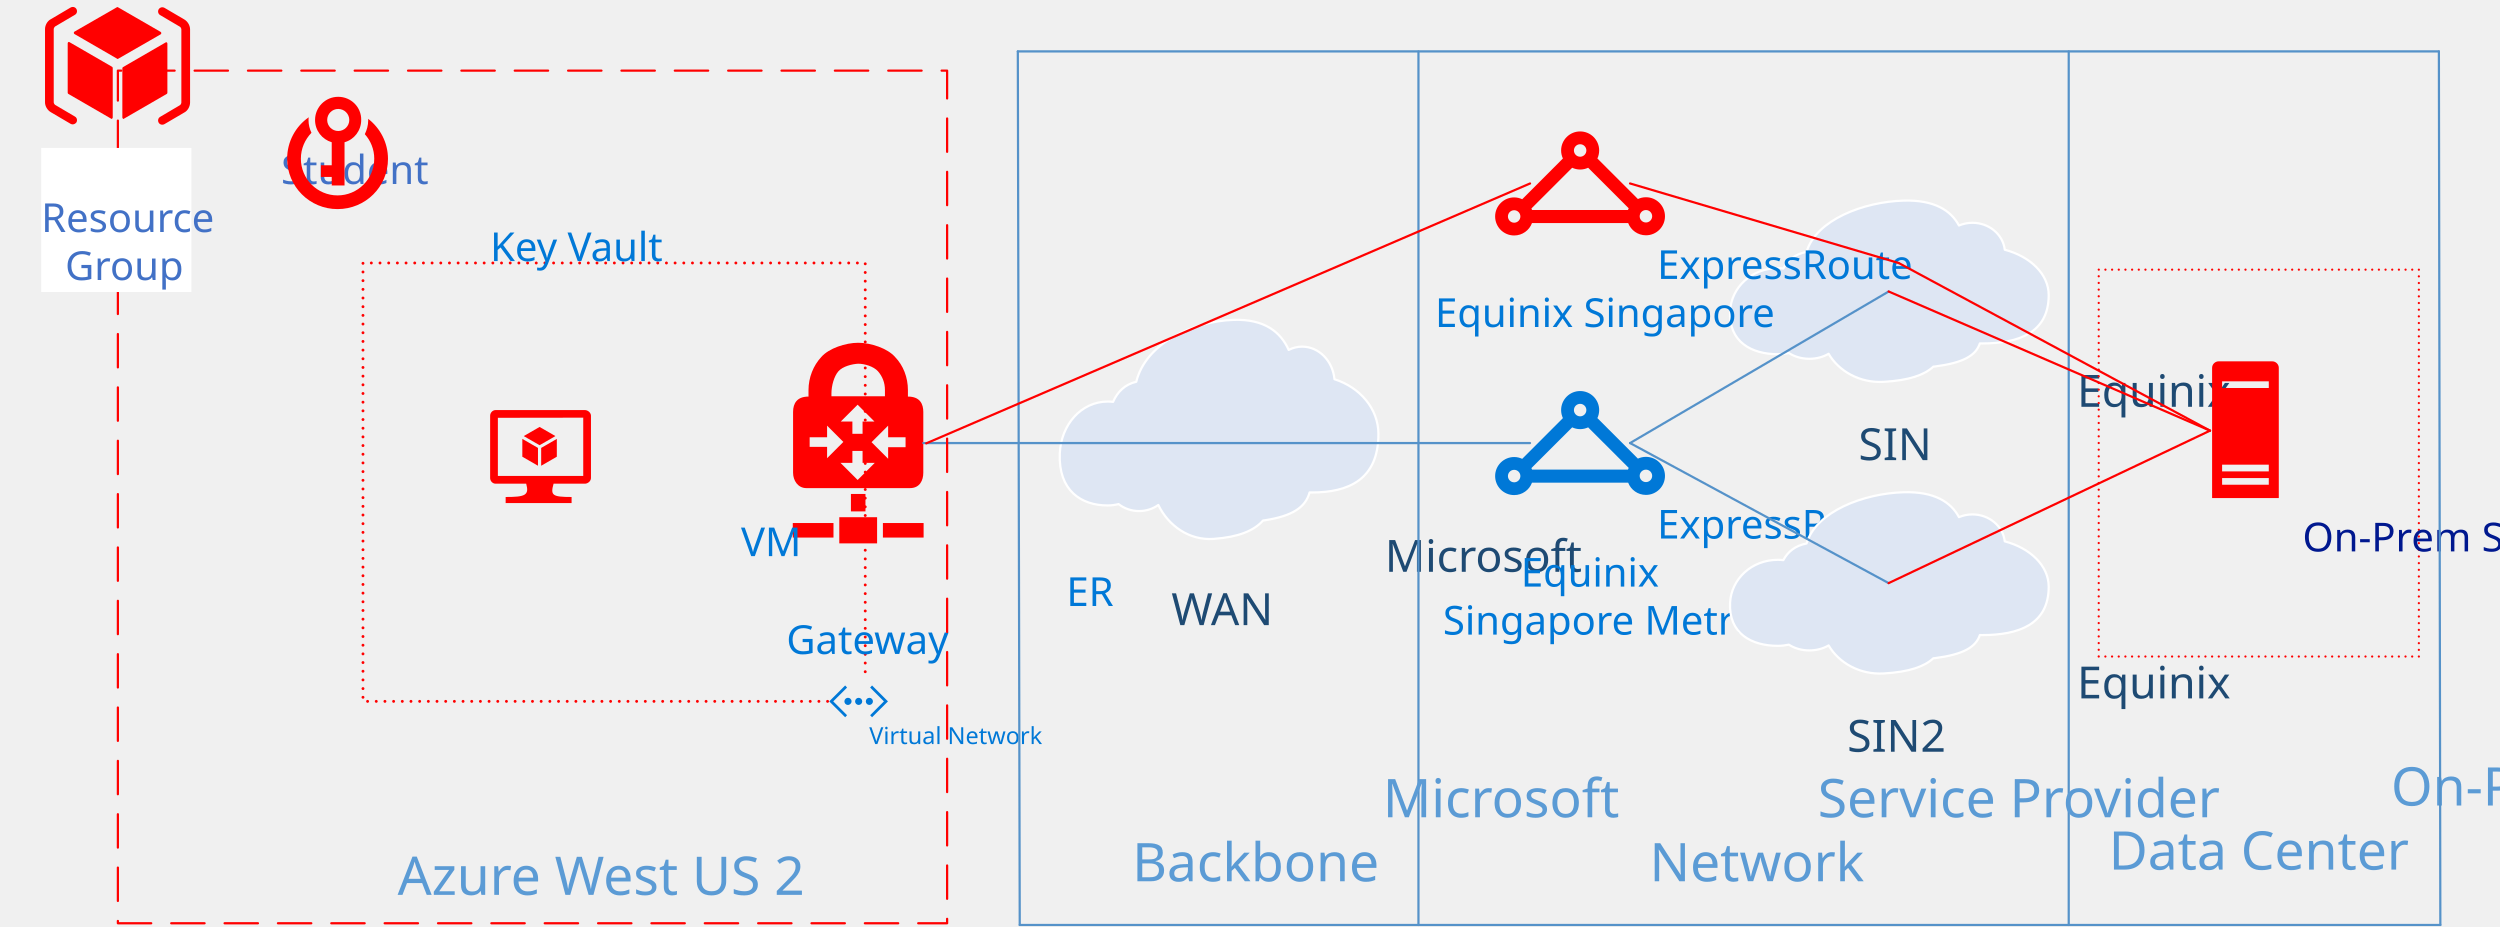
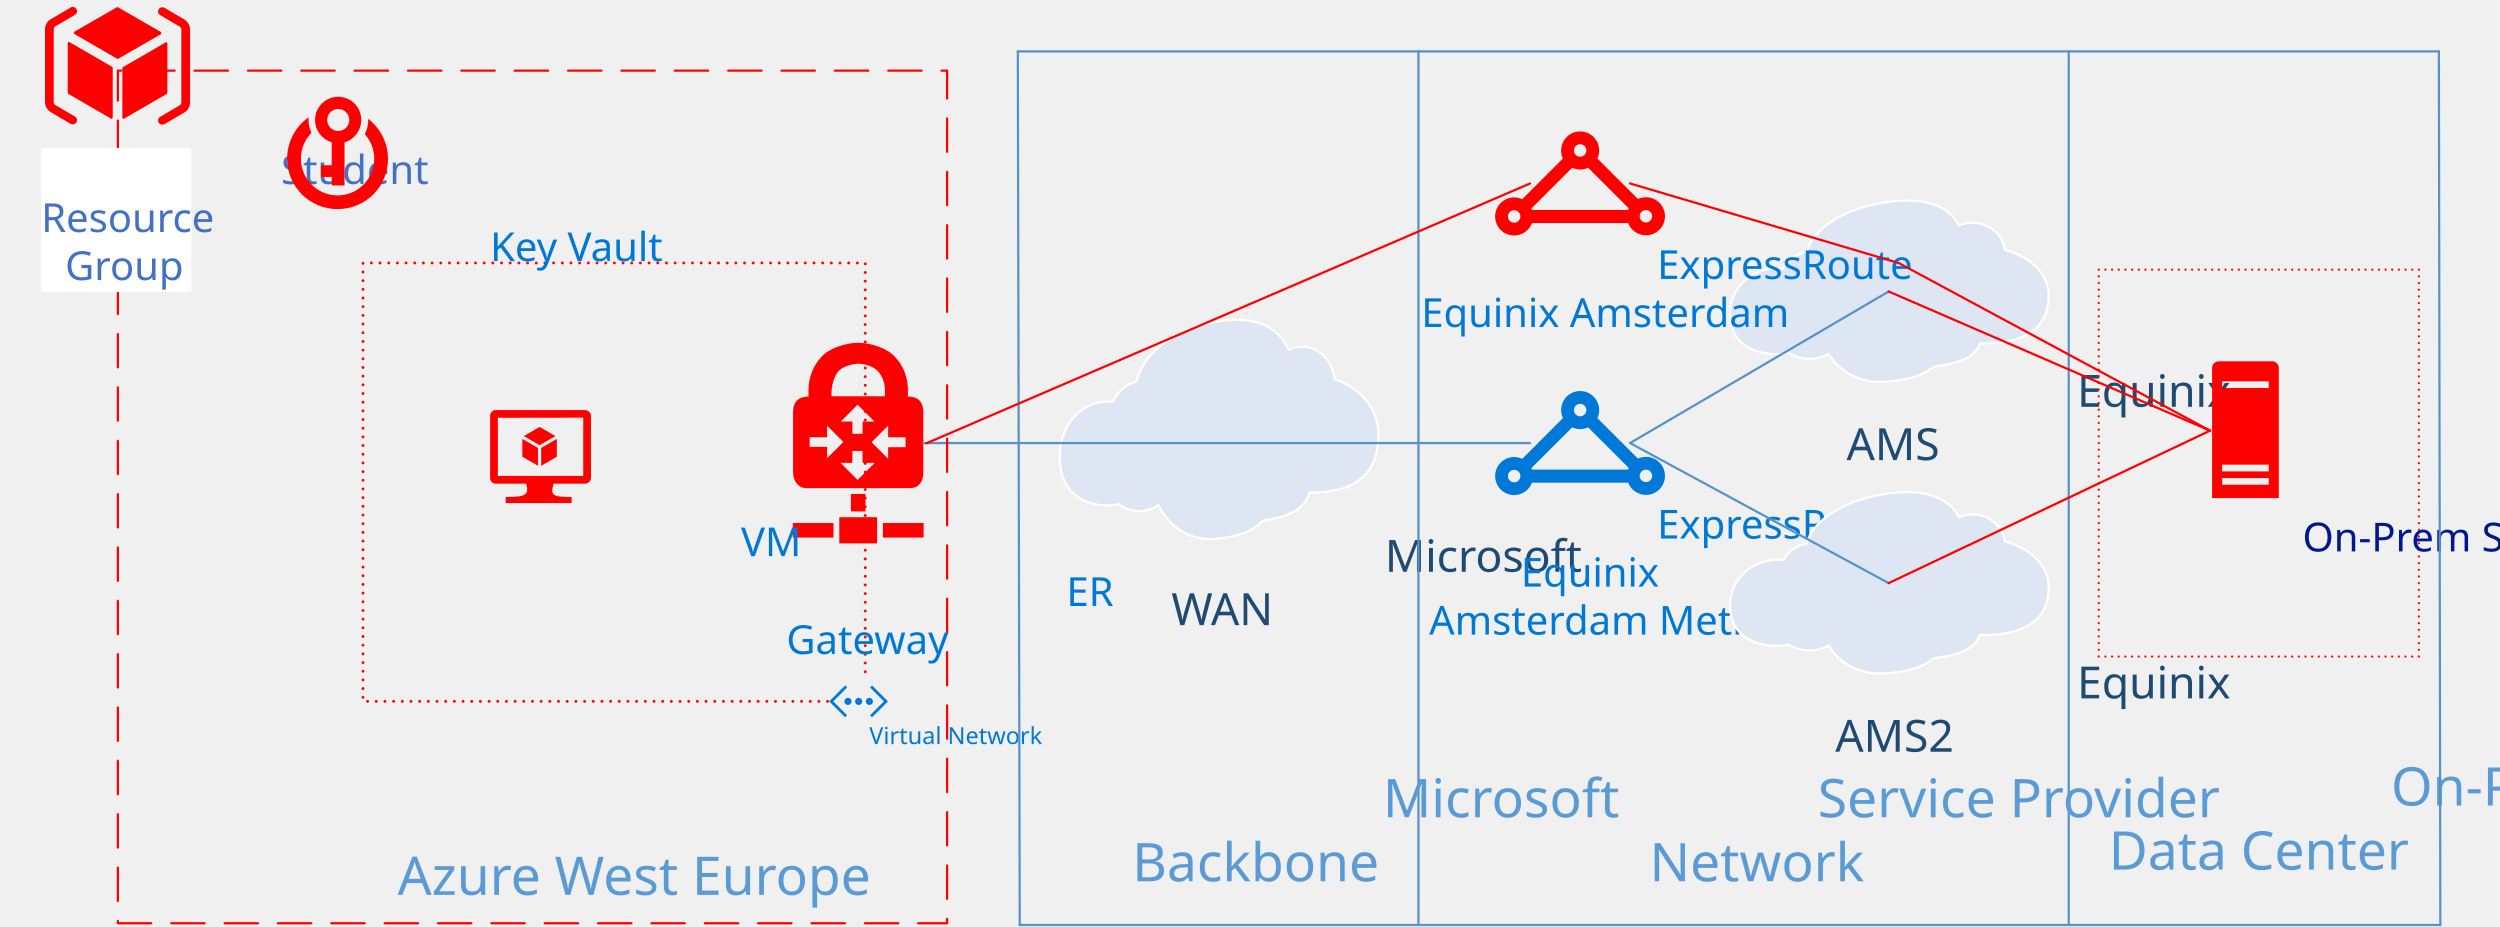
<svg xmlns="http://www.w3.org/2000/svg" xmlns:ns1="http://schemas.microsoft.com/visio/2003/SVGExtensions/" width="7.809in" height="2.893in" viewBox="0 0 562.261 208.265" xml:space="preserve" color-interpolation-filters="sRGB" class="st19">
  <ns1:documentProperties ns1:langID="1033" ns1:viewMarkup="false" />
  <style type="text/css">
	
		.st1 {fill:#dee6f3;stroke:#ffffff;stroke-linecap:round;stroke-linejoin:round;stroke-width:0.5}
		.st2 {fill:#1e4a73;font-family:Calibri;font-size:0.833em}
		.st3 {font-size:1em}
		.st4 {stroke:#ff0000;stroke-dasharray:0,1.952;stroke-linecap:round;stroke-linejoin:round;stroke-width:0.651}
		.st5 {fill:#0078d7}
		.st6 {fill:#0078d7;font-family:Calibri;font-size:0.441em}
		.st7 {fill:none;stroke:#ff0000;stroke-dasharray:0,1.5;stroke-linecap:round;stroke-linejoin:round;stroke-width:0.5}
		.st8 {fill:none;stroke:none;stroke-linecap:round;stroke-linejoin:round;stroke-width:0.5}
		.st9 {fill:#5b9bd5;font-family:Calibri;font-size:1em}
		.st10 {fill:#ff0000;stroke:none;stroke-linecap:butt;stroke-width:0.5}
		.st11 {fill:#00188f;font-family:Calibri;font-size:0.75em}
		.st12 {stroke:#5592c9;stroke-linecap:round;stroke-linejoin:round;stroke-width:0.5}
		.st13 {fill:#0078d7;stroke:none;stroke-linecap:butt;stroke-width:0.5}
		.st14 {fill:#0078d7;font-family:Calibri;font-size:0.75em}
		.st15 {fill:none;stroke:#ff0000;stroke-dasharray:7.5,4.5;stroke-linecap:round;stroke-linejoin:round;stroke-width:0.5}
		.st16 {fill:#ffffff;stroke:none;stroke-linecap:butt;stroke-width:7.2}
		.st17 {fill:#4271c6;font-family:Calibri;font-size:0.75em}
		.st18 {stroke:#ff0000;stroke-linecap:round;stroke-linejoin:round;stroke-width:0.5}
		.st19 {fill:none;fill-rule:evenodd;font-size:12px;overflow:visible;stroke-linecap:square;stroke-miterlimit:3}
	
	</style>
  <g ns1:mID="0" ns1:index="1" ns1:groupContext="foregroundPage">
    <ns1:pageProperties ns1:drawingScale="1" ns1:pageScale="1" ns1:drawingUnits="0" ns1:shadowOffsetX="9" ns1:shadowOffsetY="-9" />
    <ns1:layer ns1:name="Connector" ns1:index="0" />
    <g id="group1739-1" transform="translate(238.011,-68.1323)" ns1:mID="1739" ns1:groupContext="group">
      <ns1:custProps>
        <ns1:cp ns1:nameU="ShapeClass" ns1:lbl="ShapeClass" ns1:prompt="" ns1:type="0" ns1:format="" ns1:sortKey="" ns1:invis="true" ns1:ask="false" ns1:langID="1033" ns1:cal="0" ns1:val="VT4(Location)" />
        <ns1:cp ns1:nameU="ShapeType" ns1:lbl="ShapeType" ns1:prompt="" ns1:type="0" ns1:format="" ns1:sortKey="" ns1:invis="true" ns1:ask="false" ns1:langID="1033" ns1:cal="0" ns1:val="VT4(Cloud)" />
      </ns1:custProps>
      <ns1:userDefs>
        <ns1:ud ns1:nameU="visVersion" ns1:prompt="" ns1:val="VT0(15):26" />
        <ns1:ud ns1:nameU="ShapeClass" ns1:prompt="" ns1:val="VT0(5):26" />
        <ns1:ud ns1:nameU="SolSH" ns1:prompt="" ns1:val="VT15({BF0433D9-CD73-4EB5-8390-8653BE590246}):41" />
        <ns1:ud ns1:nameU="visLegendShape" ns1:prompt="" ns1:val="VT0(2):26" />
      </ns1:userDefs>
      <g id="shape1740-2" ns1:mID="1740" ns1:groupContext="shape" transform="translate(0,-18.5642)">
        <path d="M62.12 171.97 C61.73 167.86 58.64 164.64 54.84 164.64 C53.76 164.64 52.74 164.91 51.82 165.38 C50.03 161.34         46.33 158.38 39.39 158.62 C30.37 158.93 19.69 163.83 17.54 172.54 C14.97 173.13 13.31 174.82 12.32 177.06         C11.93 177.01 11.52 176.99 11.1 176.99 C5.16 176.99 0.6 182.22 0.34 188.67 C0 197.02 5.16 200.36 11.1         200.36 C11.95 200.36 12.77 200.25 13.56 200.05 C14.8 201.02 16.41 201.62 18.17 201.62 C19.8 201.62 21.31         201.1 22.5 200.25 C24.78 204.96 29.49 208.26 34.91 207.88 C40.61 207.48 44.04 206.01 46.06 203.74 C46.18         203.72 46.3 203.72 46.43 203.7 C52.81 202.71 55.61 200.72 56.52 197.43 C56.68 197.43 56.86 197.44 57.03         197.44 C65.3 197.44 72 194.52 72 184.29 C72 178.61 67.87 173.8 62.12 171.97 Z" class="st1" />
      </g>
      <g id="shape1739-4" ns1:mID="1739" ns1:groupContext="groupContent">
        <ns1:textBlock ns1:margins="rect(4,4,4,4)" />
        <ns1:textRect cx="36" cy="199.711" width="49.69" height="32.004" />
        <text x="16.29" y="196.71" class="st2" ns1:langID="1033">
          <ns1:paragraph ns1:horizAlign="1" />
          <ns1:tabList />Microsoft<ns1:newlineChar />
          <tspan x="25.43" dy="1.2em" class="st3">WAN</tspan>
        </text>
      </g>
    </g>
    <g id="group1546-7" transform="translate(388.761,-106.721)" ns1:mID="1546" ns1:groupContext="group">
      <ns1:custProps>
        <ns1:cp ns1:nameU="ShapeClass" ns1:lbl="ShapeClass" ns1:prompt="" ns1:type="0" ns1:format="" ns1:sortKey="" ns1:invis="true" ns1:ask="false" ns1:langID="1033" ns1:cal="0" ns1:val="VT4(Location)" />
        <ns1:cp ns1:nameU="ShapeType" ns1:lbl="ShapeType" ns1:prompt="" ns1:type="0" ns1:format="" ns1:sortKey="" ns1:invis="true" ns1:ask="false" ns1:langID="1033" ns1:cal="0" ns1:val="VT4(Cloud)" />
      </ns1:custProps>
      <ns1:userDefs>
        <ns1:ud ns1:nameU="visVersion" ns1:prompt="" ns1:val="VT0(15):26" />
        <ns1:ud ns1:nameU="ShapeClass" ns1:prompt="" ns1:val="VT0(5):26" />
        <ns1:ud ns1:nameU="SolSH" ns1:prompt="" ns1:val="VT15({BF0433D9-CD73-4EB5-8390-8653BE590246}):41" />
        <ns1:ud ns1:nameU="visLegendShape" ns1:prompt="" ns1:val="VT0(2):26" />
      </ns1:userDefs>
      <g id="shape1547-8" ns1:mID="1547" ns1:groupContext="shape" transform="translate(0,-15.3606)">
        <path d="M62.12 178.23 C61.73 174.83 58.64 172.17 54.84 172.17 C53.76 172.17 52.74 172.4 51.82 172.78 C50.03 169.43         46.33 166.99 39.39 167.18 C30.37 167.44 19.69 171.5 17.54 178.71 C14.97 179.2 13.31 180.59 12.32 182.45         C11.93 182.41 11.52 182.38 11.1 182.38 C5.16 182.38 0.6 186.72 0.34 192.05 C0 198.96 5.16 201.73 11.1         201.73 C11.95 201.73 12.77 201.63 13.56 201.46 C14.8 202.27 16.41 202.76 18.17 202.76 C19.8 202.76 21.31         202.34 22.5 201.63 C24.78 205.53 29.49 208.26 34.91 207.94 C40.61 207.61 44.04 206.4 46.06 204.52 C46.18         204.51 46.3 204.51 46.43 204.49 C52.81 203.67 55.61 202.02 56.52 199.3 C56.68 199.3 56.86 199.31 57.03         199.31 C65.3 199.31 72 196.89 72 188.43 C72 183.72 67.87 179.75 62.12 178.23 Z" class="st1" />
      </g>
      <g id="shape1546-10" ns1:mID="1546" ns1:groupContext="groupContent">
        <ns1:textBlock ns1:margins="rect(4,4,4,4)" />
        <ns1:textRect cx="36" cy="201.187" width="39.84" height="32.004" />
        <text x="21.22" y="198.19" class="st2" ns1:langID="1033">
          <ns1:paragraph ns1:horizAlign="1" />
          <ns1:tabList />Equinix<ns1:newlineChar />
-           <tspan x="29.22" dy="1.2em" class="st3">SIN</tspan>
+           <tspan x="26.53" dy="1.2em" class="st3">AMS</tspan>
        </text>
      </g>
    </g>
    <g id="group1551-13" transform="translate(81.6359,-45.6323)" ns1:mID="1551" ns1:groupContext="group">
      <g id="shape1552-14" ns1:mID="1552" ns1:groupContext="shape" transform="translate(0,-4.90891)">
        <path d="M104.49 208.26 L0 208.26 L0 109.67 L112.96 109.67 L112.96 203.53" class="st4" />
      </g>
      <g id="shape1553-17" ns1:mID="1553" ns1:groupContext="shape" transform="translate(104.862,-1.33129)">
        <ns1:textBlock ns1:margins="rect(0,0,0,0)" />
        <ns1:textRect cx="-49.724" cy="212.698" width="125.32" height="7.155" />
        <path d="M0 204.69 L3.58 208.26 L4.01 207.8 L0.9 204.69 L4.01 201.58 L3.58 201.11 L0 204.69 ZM13.21 204.69 L9.63         201.11 L9.2 201.58 L12.3 204.69 L9.2 207.8 L9.63 208.26 L13.21 204.69 ZM9.83 204.69 a0.802 0.802         -180 1 0 -1.605 0 a0.802 0.802 -180 1 0 1.605 0 ZM4.21 205.49 C4.65 205.49 5.02 205.12 5.02         204.69 C5.02 204.22 4.65 203.88 4.21 203.88 C3.78 203.88 3.41 204.25 3.41 204.69 C3.41 205.12 3.74 205.49         4.21 205.49 ZM7.42 204.69 a0.802 0.802 -180 1 0 -1.605 0 a0.802 0.802 -180 1 0 1.605         0 Z" class="st5" />
        <text x="-21.27" y="214.29" class="st6" ns1:langID="1033">
          <ns1:paragraph ns1:horizAlign="2" />
          <ns1:tabList />Virtual Network</text>
      </g>
    </g>
    <g id="shape1557-21" ns1:mID="1557" ns1:groupContext="shape" transform="translate(472.011,-60.624)">
      <path d="M0 208.26 L72 208.26 L72 121.25 L0 121.25 L0 208.26 Z" class="st7" />
    </g>
    <g id="shape1558-23" ns1:mID="1558" ns1:groupContext="shape" transform="translate(445.011,-8.13231)">
      <ns1:textBlock ns1:margins="rect(4,4,4,4)" />
      <ns1:textRect cx="58.5" cy="192.89" width="117.01" height="30.75" />
      <rect x="0" y="177.515" width="117" height="30.75" class="st8" />
      <text x="36.57" y="189.29" class="st9" ns1:langID="1033">
        <ns1:paragraph ns1:horizAlign="1" />
        <ns1:tabList />On-Prem<ns1:newlineChar />
        <tspan x="29.27" dy="1.2em" class="st3">Data Center</tspan>
      </text>
    </g>
    <g id="shape1559-27" ns1:mID="1559" ns1:groupContext="shape" transform="translate(497.511,-96.2656)">
      <ns1:textBlock ns1:margins="rect(0,0,0,0)" ns1:verticalAlign="0" />
      <ns1:textRect cx="7.404" cy="229.265" width="72" height="31.5" />
      <path d="M13.5 177.51 L1.5 177.51 C0.67 177.51 0 178.17 0 178.98 L0 208.26 L15 208.26 L15 178.98 C15 178.17 14.33 177.51        13.5 177.51 ZM12.75 205.26 L2.25 205.26 L2.25 203.76 L12.75 203.76 L12.75 205.26 ZM12.75 202.26 L2.25 202.26        L2.25 200.76 L12.75 200.76 L12.75 202.26 ZM12.75 183.51 L2.25 183.51 L2.25 182.01 L12.75 182.01 L12.75 183.51        Z" class="st10" />
      <text x="-21.78" y="220.26" class="st11" ns1:langID="1033">
        <ns1:paragraph ns1:spLine="-1" ns1:horizAlign="1" />
        <ns1:tabList />On-Prem Server</text>
    </g>
    <g id="shape1561-30" ns1:mID="1561" ns1:groupContext="shape" transform="translate(437.172,11.0875) rotate(89.8743)">
      <path d="M0 208.26 L196.47 208.26" class="st12" />
    </g>
    <g id="shape1562-33" ns1:mID="1562" ns1:groupContext="shape" transform="translate(29.2609,-0.632306)">
      <ns1:textBlock ns1:margins="rect(4,4,4,4)" />
      <ns1:textRect cx="76" cy="198.265" width="152.01" height="20" />
      <rect x="0" y="188.265" width="152" height="20" class="st8" />
      <text x="4" y="201.87" class="st9" ns1:langID="1033">
        <ns1:paragraph />
-         <ns1:tabList />Azure West US 2</text>
+         <ns1:tabList />Azure West Europe</text>
    </g>
    <g id="shape1564-36" ns1:mID="1564" ns1:groupContext="shape" transform="translate(673.526,11.5444) rotate(90)">
      <path d="M0 208.26 L196.47 208.26" class="st12" />
    </g>
    <g id="shape1565-39" ns1:mID="1565" ns1:groupContext="shape" transform="translate(336.261,-96.9316)">
      <ns1:textBlock ns1:margins="rect(0,0,0,0)" ns1:verticalAlign="0" />
      <ns1:textRect cx="19.098" cy="225.695" width="72" height="31.5" />
      <path d="M33.92 199.66 C33.27 199.66 32.66 199.81 32.11 200.06 L23 190.95 C23.25 190.4 23.4 189.79 23.4 189.14 C23.4        186.78 21.49 184.86 19.12 184.86 C16.76 184.86 14.84 186.78 14.84 189.14 C14.84 189.79 14.99 190.4 15.24        190.95 L6.09 200.11 C5.54 199.85 4.93 199.7 4.28 199.7 C1.92 199.7 0 201.62 0 203.98 C0 206.35 1.92 208.26        4.28 208.26 C6.12 208.26 7.69 207.1 8.29 205.47 L29.92 205.47 C30.54 207.08 32.09 208.22 33.92 208.22 C36.28        208.22 38.2 206.31 38.2 203.94 C38.2 201.58 36.28 199.66 33.92 199.66 ZM4.28 205.39 C3.51 205.39 2.88 204.76        2.88 203.98 C2.88 203.21 3.51 202.58 4.28 202.58 C5.05 202.58 5.68 203.21 5.68 203.98 C5.68 204.76 5.05        205.39 4.28 205.39 ZM19.12 187.74 C19.9 187.74 20.52 188.37 20.52 189.14 C20.52 189.92 19.89 190.55 19.12        190.55 C18.35 190.55 17.72 189.92 17.72 189.14 C17.72 188.37 18.35 187.74 19.12 187.74 ZM29.88 202.53 L8.3        202.53 C8.26 202.41 8.22 202.3 8.16 202.19 L17.33 193.03 C17.87 193.28 18.48 193.43 19.12 193.43 C19.76        193.43 20.37 193.28 20.92 193.03 L30.04 202.14 C29.98 202.27 29.92 202.4 29.88 202.53 ZM33.92 205.34 C33.14        205.34 32.51 204.71 32.51 203.94 C32.51 203.17 33.14 202.54 33.92 202.54 C34.69 202.54 35.32 203.17 35.32        203.94 C35.32 204.71 34.69 205.34 33.92 205.34 Z" class="st13" />
      <text x="-5.67" y="218.04" class="st14" ns1:langID="1033">
        <ns1:paragraph ns1:horizAlign="1" />
        <ns1:tabList />ExpressRoute<ns1:newlineChar />
        <tspan x="5.79" dy="1.2em" class="st3">Equinix<ns1:newlineChar />
        </tspan>
-         <tspan x="-11.74" dy="1.2em" class="st3">Singapore Metro</tspan>
+         <tspan x="-14.84" dy="1.2em" class="st3">Amsterdam Metro</tspan>
      </text>
    </g>
    <g id="group1566-44" transform="translate(177.646,-85.4208)" ns1:mID="1566" ns1:groupContext="group">
      <g id="group1567-45" transform="translate(0.653846,-0.653846)" ns1:mID="1567" ns1:groupContext="group">
        <g id="group1568-46" ns1:mID="1568" ns1:groupContext="group">
          <g id="shape1569-47" ns1:mID="1569" ns1:groupContext="shape" transform="translate(13.0769,-7.19231)">
            <rect x="0" y="204.342" width="3.269" height="3.923" class="st10" />
          </g>
          <g id="shape1570-49" ns1:mID="1570" ns1:groupContext="shape" transform="translate(10.4615,0)">
            <rect x="0" y="202.38" width="8.5" height="5.885" class="st10" />
          </g>
          <g id="shape1571-51" ns1:mID="1571" ns1:groupContext="shape" transform="translate(20.2692,-1.30769)">
            <rect x="0" y="204.996" width="9.154" height="3.269" class="st10" />
          </g>
          <g id="shape1572-53" ns1:mID="1572" ns1:groupContext="shape" transform="translate(1.45883E-13,-1.30769)">
            <rect x="0" y="204.996" width="9.154" height="3.269" class="st10" />
          </g>
        </g>
        <g id="shape1573-55" ns1:mID="1573" ns1:groupContext="shape" transform="translate(0.0653846,-12.4231)">
          <path d="M25.83 187.67 L25.83 186.23 C25.83 183.35 24.78 180.67 22.95 178.78 C21.25 176.81 17.46 175.57 14.65          175.57 C11.83 175.57 8.04 176.81 6.34 178.78 C4.58 180.67 3.47 183.35 3.47 186.23 L3.47 187.67 C0.92          187.67 0 189.17 0 191.13 L0 204.8 C-0 206.5 1.05 208.26 3.01 208.26 L26.28 208.26 C28.51 208.26          29.29 206.5 29.29 204.8 L29.29 191.13 C29.29 189.37 28.57 187.67 25.83 187.67 ZM8.63 186.95 C8.63          185.25 9.22 183.09 10.2 181.98 C11.18 180.87 13.27 180.35 14.65 180.28 C16.02 180.28 18.11 180.87          19.09 181.98 C20.07 183.09 20.66 184.53 20.66 186.16 L20.66 187.6 L8.63 187.6 L8.63 186.95 ZM10.72          193.29 L14.52 189.5 L18.31 193.29 L15.63 193.29 L15.63 196.04 L13.34 196.04 L13.34 193.29 L10.72          193.29 ZM3.73 199.05 L3.73 196.82 L7.65 196.82 L7.65 194.21 L11.31 197.87 L7.65 201.53 L7.65 198.98          L3.73 198.98 L3.73 199.05 ZM14.52 206.43 L10.66 202.58 L13.34 202.58 L13.34 199.9 L15.63 199.9 L15.63          202.58 L18.37 202.58 L14.52 206.43 ZM25.3 199.05 L21.38 199.05 L21.38 201.66 L17.65 197.93 L21.38          194.21 L21.38 196.82 L25.3 196.82 L25.3 199.05 Z" class="st10" />
        </g>
      </g>
      <g id="shape1566-57" ns1:mID="1566" ns1:groupContext="groupContent">
        <ns1:textBlock ns1:margins="rect(0,0,0,0)" ns1:verticalAlign="0" />
        <ns1:textRect cx="15.365" cy="236.803" width="49.5" height="46.423" />
        <text x="10.72" y="221.69" class="st14" ns1:langID="1033">
          <ns1:paragraph ns1:horizAlign="1" />
          <ns1:tabList />ER<ns1:newlineChar />
          <tspan x="-0.78" dy="1.2em" class="st3">Gateway</tspan>
        </text>
      </g>
    </g>
    <g id="shape1582-60" ns1:mID="1582" ns1:groupContext="shape" ns1:layerMember="0" transform="translate(207.657,-117.632)">
      <path d="M0 217.26 L136.45 217.26" class="st12" />
    </g>
    <g id="shape1632-63" ns1:mID="1632" ns1:groupContext="shape" transform="translate(228.908,-196.721)">
      <path d="M0 208.26 L319.6 208.26" class="st12" />
    </g>
    <g id="shape1644-66" ns1:mID="1644" ns1:groupContext="shape" ns1:layerMember="0" transform="translate(366.609,-108.632)">
      <path d="M0 208.26 L58.15 174.18" class="st12" />
    </g>
    <g id="shape1650-69" ns1:mID="1650" ns1:groupContext="shape" transform="translate(26.5109,-0.632306)">
      <path d="M0 208.26 L186.5 208.26 L186.5 16.5 L0 16.5 L0 208.26 Z" class="st15" />
    </g>
    <g id="group1651-71" transform="translate(9.47019,-179.648)" ns1:mID="1651" ns1:groupContext="group">
      <g id="group1652-72" transform="translate(0.653846,-0.457692)" ns1:mID="1652" ns1:groupContext="group">
        <g id="shape1653-73" ns1:mID="1653" ns1:groupContext="shape" transform="translate(6.47308,-14.9077)">
          <path d="M9.87 208.26 C9.81 208.26 9.81 208.26 9.74 208.2 L0.13 202.64 C0.07 202.58 0 202.51 0 202.38 C0 202.25          0.07 202.18 0.13 202.12 L9.68 196.63 C9.74 196.56 9.87 196.56 9.94 196.63 L19.55 202.18 C19.62 202.25          19.68 202.31 19.68 202.45 C19.68 202.58 19.62 202.64 19.55 202.71 L10 208.2 C9.94 208.26 9.94 208.26          9.87 208.26 Z" class="st10" />
        </g>
        <g id="shape1654-75" ns1:mID="1654" ns1:groupContext="shape" transform="translate(5.1,-1.43846)">
          <path d="M9.87 208.26 C9.81 208.26 9.74 208.26 9.74 208.2 L0.13 202.64 C0.07 202.58 0 202.51 0 202.38 L0 191.26          C0 191.13 0.07 191.07 0.13 191 C0.2 190.94 0.33 190.94 0.39 191 L10 196.56 C10.07 196.63 10.13 196.69          10.13 196.82 L10.13 207.94 C10.13 208.07 10.07 208.13 10 208.2 C9.94 208.26 9.87 208.26 9.87 208.26          Z" class="st10" />
        </g>
        <g id="shape1655-77" ns1:mID="1655" ns1:groupContext="shape" transform="translate(17.3923,-1.43846)">
          <path d="M0.26 208.26 C0.2 208.26 0.13 208.26 0.13 208.2 C0.07 208.13 0 208.07 0 207.94 L0 196.89 C-0 196.76          0.07 196.69 0.13 196.63 L9.74 191.07 C9.81 191 9.94 191 10 191.07 C10.07 191.13 10.13 191.2 10.13          191.33 L10.13 202.38 C10.13 202.51 10.07 202.58 10 202.64 L0.39 208.2 C0.39 208.26 0.33 208.26 0.26          208.26 Z" class="st10" />
        </g>
        <g id="shape1656-79" ns1:mID="1656" ns1:groupContext="shape" transform="translate(1.63869E-13,-0.196154)">
          <path d="M6.21 208.26 C6.08 208.26 5.88 208.2 5.75 208.13 L1.31 205.52 C0.52 205.06 0 204.15 0 203.3 L0 186.82          C0 185.97 0.52 184.99 1.31 184.6 L5.75 181.98 C6.21 181.72 6.8 181.85 7.06 182.31 C7.32 182.76 7.19          183.35 6.73 183.61 L2.29 186.23 C2.16 186.3 1.96 186.62 1.96 186.82 L1.96 203.3 C1.96 203.49 2.16          203.82 2.29 203.88 L6.73 206.5 C7.19 206.76 7.32 207.35 7.06 207.81 C6.87 208.07 6.54 208.26 6.21          208.26 Z" class="st10" />
        </g>
        <g id="shape1657-81" ns1:mID="1657" ns1:groupContext="shape" transform="translate(25.3038,0)">
          <path d="M1.11 181.72 C1.24 181.72 1.44 181.78 1.57 181.85 L6.02 184.46 C6.8 184.92 7.32 185.84 7.32 186.69 L7.32          203.16 C7.32 204.01 6.8 205 6.02 205.39 L1.57 208 C1.11 208.26 0.52 208.13 0.26 207.68 C0 207.22          0.13 206.63 0.59 206.37 L5.03 203.75 C5.17 203.69 5.36 203.36 5.36 203.16 L5.36 186.69 C5.36 186.49          5.17 186.16 5.03 186.1 L0.59 183.48 C0.13 183.22 0 182.63 0.26 182.18 C0.46 181.85 0.78 181.72 1.11          181.72 Z" class="st10" />
        </g>
      </g>
      <g id="shape1651-83" ns1:mID="1651" ns1:groupContext="groupContent">
        <ns1:textBlock ns1:margins="rect(0,0,0,0)" ns1:verticalAlign="0" />
        <ns1:textRect cx="16.686" cy="226.898" width="52.32" height="27.985" />
        <rect ns1:rectContext="textBkgnd" x="-0.204" y="212.905" width="33.781" height="32.4" class="st16" />
        <text x="2.27" y="221.01" class="st17" ns1:langID="1033">
          <ns1:paragraph ns1:horizAlign="1" />
          <ns1:tabList />Student <tspan x="-0.2" dy="1.2em" class="st3">Resource </tspan>
          <tspan x="5.18" dy="1.2em" class="st3">Group</tspan>
        </text>
      </g>
    </g>
    <g id="group1682-88" transform="translate(64.5792,-161.25)" ns1:mID="1682" ns1:groupContext="group">
      <g id="shape1683-89" ns1:mID="1683" ns1:groupContext="shape">
        <path d="M22.68 196.97 C22.68 193.28 20.91 190.04 18.23 187.96 C18.23 188.06 18.23 188.22 18.23 188.32 C18.23 189.43         17.92 190.49 17.47 191.41 C18.78 192.87 19.59 194.8 19.59 196.92 C19.59 201.48 15.9 205.18 11.34 205.18         C6.78 205.18 3.09 201.48 3.09 196.92 C3.09 194.65 4 192.62 5.47 191.1 C5.06 190.24 4.81 189.28 4.81         188.27 C4.81 188.06 4.81 187.81 4.86 187.61 C1.92 189.63 0 193.08 0 196.92 C-0 203.2 5.06 208.26 11.34         208.26 C17.62 208.26 22.68 203.25 22.68 196.97 Z" class="st10" />
      </g>
      <g id="shape1684-91" ns1:mID="1684" ns1:groupContext="shape" transform="translate(6.27799,-5.31604)">
        <path d="M5.21 188.32 C2.33 188.32 0 190.65 0 193.53 C-0 195.91 1.57 197.89 3.75 198.54 L3.75 203.71 L1.32 203.71         L1.32 206.34 L3.75 206.34 L3.75 208.26 L6.63 208.26 L6.63 198.54 C8.81 197.94 10.38 195.91 10.38 193.53         C10.43 190.65 8.1 188.32 5.21 188.32 ZM5.21 191.05 C6.58 191.05 7.7 192.16 7.7 193.53 C7.7 194.9 6.58         196.01 5.21 196.01 C3.85 196.01 2.73 194.9 2.73 193.53 C2.73 192.16 3.85 191.05 5.21 191.05 Z" class="st10" />
      </g>
      <g id="shape1682-93" ns1:mID="1682" ns1:groupContext="groupContent">
        <ns1:textBlock ns1:margins="rect(0,0,0,0)" ns1:verticalAlign="0" />
        <ns1:textRect cx="11.425" cy="224.481" width="47.18" height="25.264" />
        <text x="-5.82" y="219.95" class="st14" ns1:langID="1033">
          <ns1:paragraph ns1:horizAlign="1" />
          <ns1:tabList />Key Vault</text>
      </g>
    </g>
    <g id="shape1717-95" ns1:mID="1717" ns1:groupContext="shape" transform="translate(229.339,-0.250007)">
      <path d="M0 208.26 L319.5 208.26" class="st12" />
    </g>
    <g id="shape1736-98" ns1:mID="1736" ns1:groupContext="shape" transform="translate(756.776,11.1968) rotate(89.9044)">
      <path d="M0 208.26 L196.47 208.26" class="st12" />
    </g>
    <g id="shape1738-101" ns1:mID="1738" ns1:groupContext="shape" transform="translate(527.276,11.5564) rotate(90)">
      <path d="M0 208.26 L196.46 208.26" class="st12" />
    </g>
    <g id="shape1741-104" ns1:mID="1741" ns1:groupContext="shape" transform="translate(333.636,-5.50731)">
      <ns1:textBlock ns1:margins="rect(4,4,4,4)" />
      <ns1:textRect cx="58.5" cy="192.89" width="117.01" height="30.75" />
      <rect x="0" y="177.515" width="117" height="30.75" class="st8" />
      <text x="19.03" y="189.29" class="st9" ns1:langID="1033">
        <ns1:paragraph ns1:horizAlign="1" />
        <ns1:tabList />Service Provider<ns1:newlineChar />
        <tspan x="37.36" dy="1.2em" class="st3">Network</tspan>
      </text>
    </g>
    <g id="shape1742-108" ns1:mID="1742" ns1:groupContext="shape" transform="translate(229.011,-5.50731)">
      <ns1:textBlock ns1:margins="rect(4,4,4,4)" />
      <ns1:textRect cx="49.5" cy="192.89" width="99.01" height="30.75" />
      <rect x="0" y="177.515" width="99" height="30.75" class="st8" />
      <text x="25.85" y="189.29" class="st9" ns1:langID="1033">
        <ns1:paragraph ns1:horizAlign="1" />
        <ns1:tabList />Microsoft <tspan x="25.64" dy="1.2em" class="st3">Backbone</tspan>
      </text>
    </g>
    <g id="shape1801-112" ns1:mID="1801" ns1:groupContext="shape" ns1:layerMember="0" transform="translate(424.761,-142.721)">
      <path d="M0 208.26 L72.28 239.56" class="st18" />
    </g>
    <g id="group1803-115" transform="translate(388.761,-41.1323)" ns1:mID="1803" ns1:groupContext="group">
      <ns1:custProps>
        <ns1:cp ns1:nameU="ShapeClass" ns1:lbl="ShapeClass" ns1:prompt="" ns1:type="0" ns1:format="" ns1:sortKey="" ns1:invis="true" ns1:ask="false" ns1:langID="1033" ns1:cal="0" ns1:val="VT4(Location)" />
        <ns1:cp ns1:nameU="ShapeType" ns1:lbl="ShapeType" ns1:prompt="" ns1:type="0" ns1:format="" ns1:sortKey="" ns1:invis="true" ns1:ask="false" ns1:langID="1033" ns1:cal="0" ns1:val="VT4(Cloud)" />
      </ns1:custProps>
      <ns1:userDefs>
        <ns1:ud ns1:nameU="visVersion" ns1:prompt="" ns1:val="VT0(15):26" />
        <ns1:ud ns1:nameU="ShapeClass" ns1:prompt="" ns1:val="VT0(5):26" />
        <ns1:ud ns1:nameU="SolSH" ns1:prompt="" ns1:val="VT15({BF0433D9-CD73-4EB5-8390-8653BE590246}):41" />
        <ns1:ud ns1:nameU="visLegendShape" ns1:prompt="" ns1:val="VT0(2):26" />
      </ns1:userDefs>
      <g id="shape1804-116" ns1:mID="1804" ns1:groupContext="shape" transform="translate(0,-15.3606)">
        <path d="M62.12 178.23 C61.73 174.83 58.64 172.17 54.84 172.17 C53.76 172.17 52.74 172.4 51.82 172.78 C50.03 169.43         46.33 166.99 39.39 167.18 C30.37 167.44 19.69 171.5 17.54 178.71 C14.97 179.2 13.31 180.59 12.32 182.45         C11.93 182.41 11.52 182.38 11.1 182.38 C5.16 182.38 0.6 186.72 0.34 192.05 C0 198.96 5.16 201.73 11.1         201.73 C11.95 201.73 12.77 201.63 13.56 201.46 C14.8 202.27 16.41 202.76 18.17 202.76 C19.8 202.76 21.31         202.34 22.5 201.63 C24.78 205.53 29.49 208.26 34.91 207.94 C40.61 207.61 44.04 206.4 46.06 204.52 C46.18         204.51 46.3 204.51 46.43 204.49 C52.81 203.67 55.61 202.02 56.52 199.3 C56.68 199.3 56.86 199.31 57.03         199.31 C65.3 199.31 72 196.89 72 188.43 C72 183.72 67.87 179.75 62.12 178.23 Z" class="st1" />
      </g>
      <g id="shape1803-118" ns1:mID="1803" ns1:groupContext="groupContent">
        <ns1:textBlock ns1:margins="rect(4,4,4,4)" />
        <ns1:textRect cx="36" cy="201.187" width="39.84" height="32.004" />
        <text x="21.22" y="198.19" class="st2" ns1:langID="1033">
          <ns1:paragraph ns1:horizAlign="1" />
          <ns1:tabList />Equinix<ns1:newlineChar />
-           <tspan x="26.68" dy="1.2em" class="st3">SIN2</tspan>
+           <tspan x="24" dy="1.2em" class="st3">AMS2</tspan>
        </text>
      </g>
    </g>
    <g id="shape1806-121" ns1:mID="1806" ns1:groupContext="shape" ns1:layerMember="0" transform="translate(366.609,-108.632)">
      <path d="M0 208.26 L58.15 239.76" class="st12" />
    </g>
    <g id="shape1807-124" ns1:mID="1807" ns1:groupContext="shape" ns1:layerMember="0" transform="translate(424.761,-77.1323)">
      <path d="M0 208.26 L72.28 173.97" class="st18" />
    </g>
    <g id="group1808-127" transform="translate(110.233,-95.1323)" ns1:mID="1808" ns1:groupContext="group">
      <g id="shape1809-128" ns1:mID="1809" ns1:groupContext="shape">
        <path d="M21.31 187.34 L1.23 187.34 C0.55 187.34 0 187.95 0 188.62 L0 202.62 C0 203.3 0.55 203.9 1.23 203.9 L8.11         203.9 C8.85 206.52 7.85 206.89 3.49 206.89 L3.49 208.26 L9.03 208.26 L13.09 208.26 L18.32 208.26 L18.32         206.89 C13.96 206.89 13.53 206.52 14.27 203.9 L21.31 203.9 C21.99 203.9 22.68 203.3 22.68 202.62 L22.68         188.62 C22.68 187.95 21.99 187.34 21.31 187.34 ZM20.94 189.08 L20.94 202.16 L1.74 202.16 L1.74 189.08         L20.99 189.05 L20.94 189.08 Z" class="st10" />
      </g>
      <g id="group1810-130" transform="translate(7.24129,-8.39684)" ns1:mID="1810" ns1:groupContext="group">
        <g id="group1811-131" transform="translate(0.359821,-4.61735)" ns1:mID="1811" ns1:groupContext="group">
          <g id="shape1812-132" ns1:mID="1812" ns1:groupContext="shape">
            <path d="M7.04 206.18 L3.52 204.15 L0 206.18 L0 206.23 L3.52 208.26 L7.04 206.23 L7.04 206.18 Z" class="st10" />
          </g>
        </g>
        <g id="group1813-134" transform="translate(4.23753,5.68434E-14)" ns1:mID="1813" ns1:groupContext="group">
          <g id="shape1814-135" ns1:mID="1814" ns1:groupContext="shape">
            <path d="M0 204.25 L0 208.26 L3.52 206.23 L3.52 202.22 L0 204.25 Z" class="st10" />
          </g>
        </g>
        <g id="group1815-137" ns1:mID="1815" ns1:groupContext="group">
          <g id="shape1816-138" ns1:mID="1816" ns1:groupContext="shape">
            <path d="M3.52 204.25 L0 202.22 L0 206.23 L3.52 208.26 L3.52 204.25 Z" class="st10" />
          </g>
        </g>
      </g>
      <g id="shape1808-140" ns1:mID="1808" ns1:groupContext="groupContent">
        <ns1:textBlock ns1:margins="rect(0,0,0,0)" ns1:verticalAlign="0" />
        <ns1:textRect cx="11.341" cy="222.55" width="51.75" height="20.929" />
        <text x="4.94" y="220.19" class="st14" ns1:langID="1033">
          <ns1:paragraph ns1:horizAlign="1" />
          <ns1:tabList />VM</text>
      </g>
    </g>
    <g id="shape1817-142" ns1:mID="1817" ns1:groupContext="shape" transform="translate(336.261,-155.319)">
      <ns1:textBlock ns1:margins="rect(0,0,0,0)" ns1:verticalAlign="0" />
      <ns1:textRect cx="19.098" cy="225.695" width="72" height="31.5" />
      <path d="M33.92 199.66 C33.27 199.66 32.66 199.81 32.11 200.06 L23 190.95 C23.25 190.4 23.4 189.79 23.4 189.14 C23.4        186.78 21.49 184.86 19.12 184.86 C16.76 184.86 14.84 186.78 14.84 189.14 C14.84 189.79 14.99 190.4 15.24        190.95 L6.09 200.11 C5.54 199.85 4.93 199.7 4.28 199.7 C1.92 199.7 0 201.62 0 203.98 C0 206.35 1.92 208.26        4.28 208.26 C6.12 208.26 7.69 207.1 8.29 205.47 L29.92 205.47 C30.54 207.08 32.09 208.22 33.92 208.22 C36.28        208.22 38.2 206.31 38.2 203.94 C38.2 201.58 36.28 199.66 33.92 199.66 ZM4.28 205.39 C3.51 205.39 2.88 204.76        2.88 203.98 C2.88 203.21 3.51 202.58 4.28 202.58 C5.05 202.58 5.68 203.21 5.68 203.98 C5.68 204.76 5.05        205.39 4.28 205.39 ZM19.12 187.74 C19.9 187.74 20.52 188.37 20.52 189.14 C20.52 189.92 19.89 190.55 19.12        190.55 C18.35 190.55 17.72 189.92 17.72 189.14 C17.72 188.37 18.35 187.74 19.12 187.74 ZM29.88 202.53 L8.3        202.53 C8.26 202.41 8.22 202.3 8.16 202.19 L17.33 193.03 C17.87 193.28 18.48 193.43 19.12 193.43 C19.76        193.43 20.37 193.28 20.92 193.03 L30.04 202.14 C29.98 202.27 29.92 202.4 29.88 202.53 ZM33.92 205.34 C33.14        205.34 32.51 204.71 32.51 203.94 C32.51 203.17 33.14 202.54 33.92 202.54 C34.69 202.54 35.32 203.17 35.32        203.94 C35.32 204.71 34.69 205.34 33.92 205.34 Z" class="st10" />
      <text x="-5.67" y="218.04" class="st14" ns1:langID="1033">
        <ns1:paragraph ns1:horizAlign="1" />
        <ns1:tabList />ExpressRoute<ns1:newlineChar />
-         <tspan x="-13.51" dy="1.2em" class="st3">Equinix Singapore</tspan>
+         <tspan x="-16.61" dy="1.2em" class="st3">Equinix Amsterdam</tspan>
      </text>
    </g>
    <g id="shape1818-146" ns1:mID="1818" ns1:groupContext="shape" ns1:layerMember="0" transform="translate(208.311,-108.562)">
      <path d="M0 208.26 L135.8 149.81" class="st18" />
    </g>
    <g id="shape1820-149" ns1:mID="1820" ns1:groupContext="shape" ns1:layerMember="0" transform="translate(427.011,-149.132)">
      <path d="M0 208.26 L70.03 245.97" class="st18" />
    </g>
    <g id="shape1821-152" ns1:mID="1821" ns1:groupContext="shape" ns1:layerMember="0" transform="translate(366.609,-167.076)">
      <path d="M0 208.32 L60.4 226.21" class="st18" />
    </g>
  </g>
</svg>
